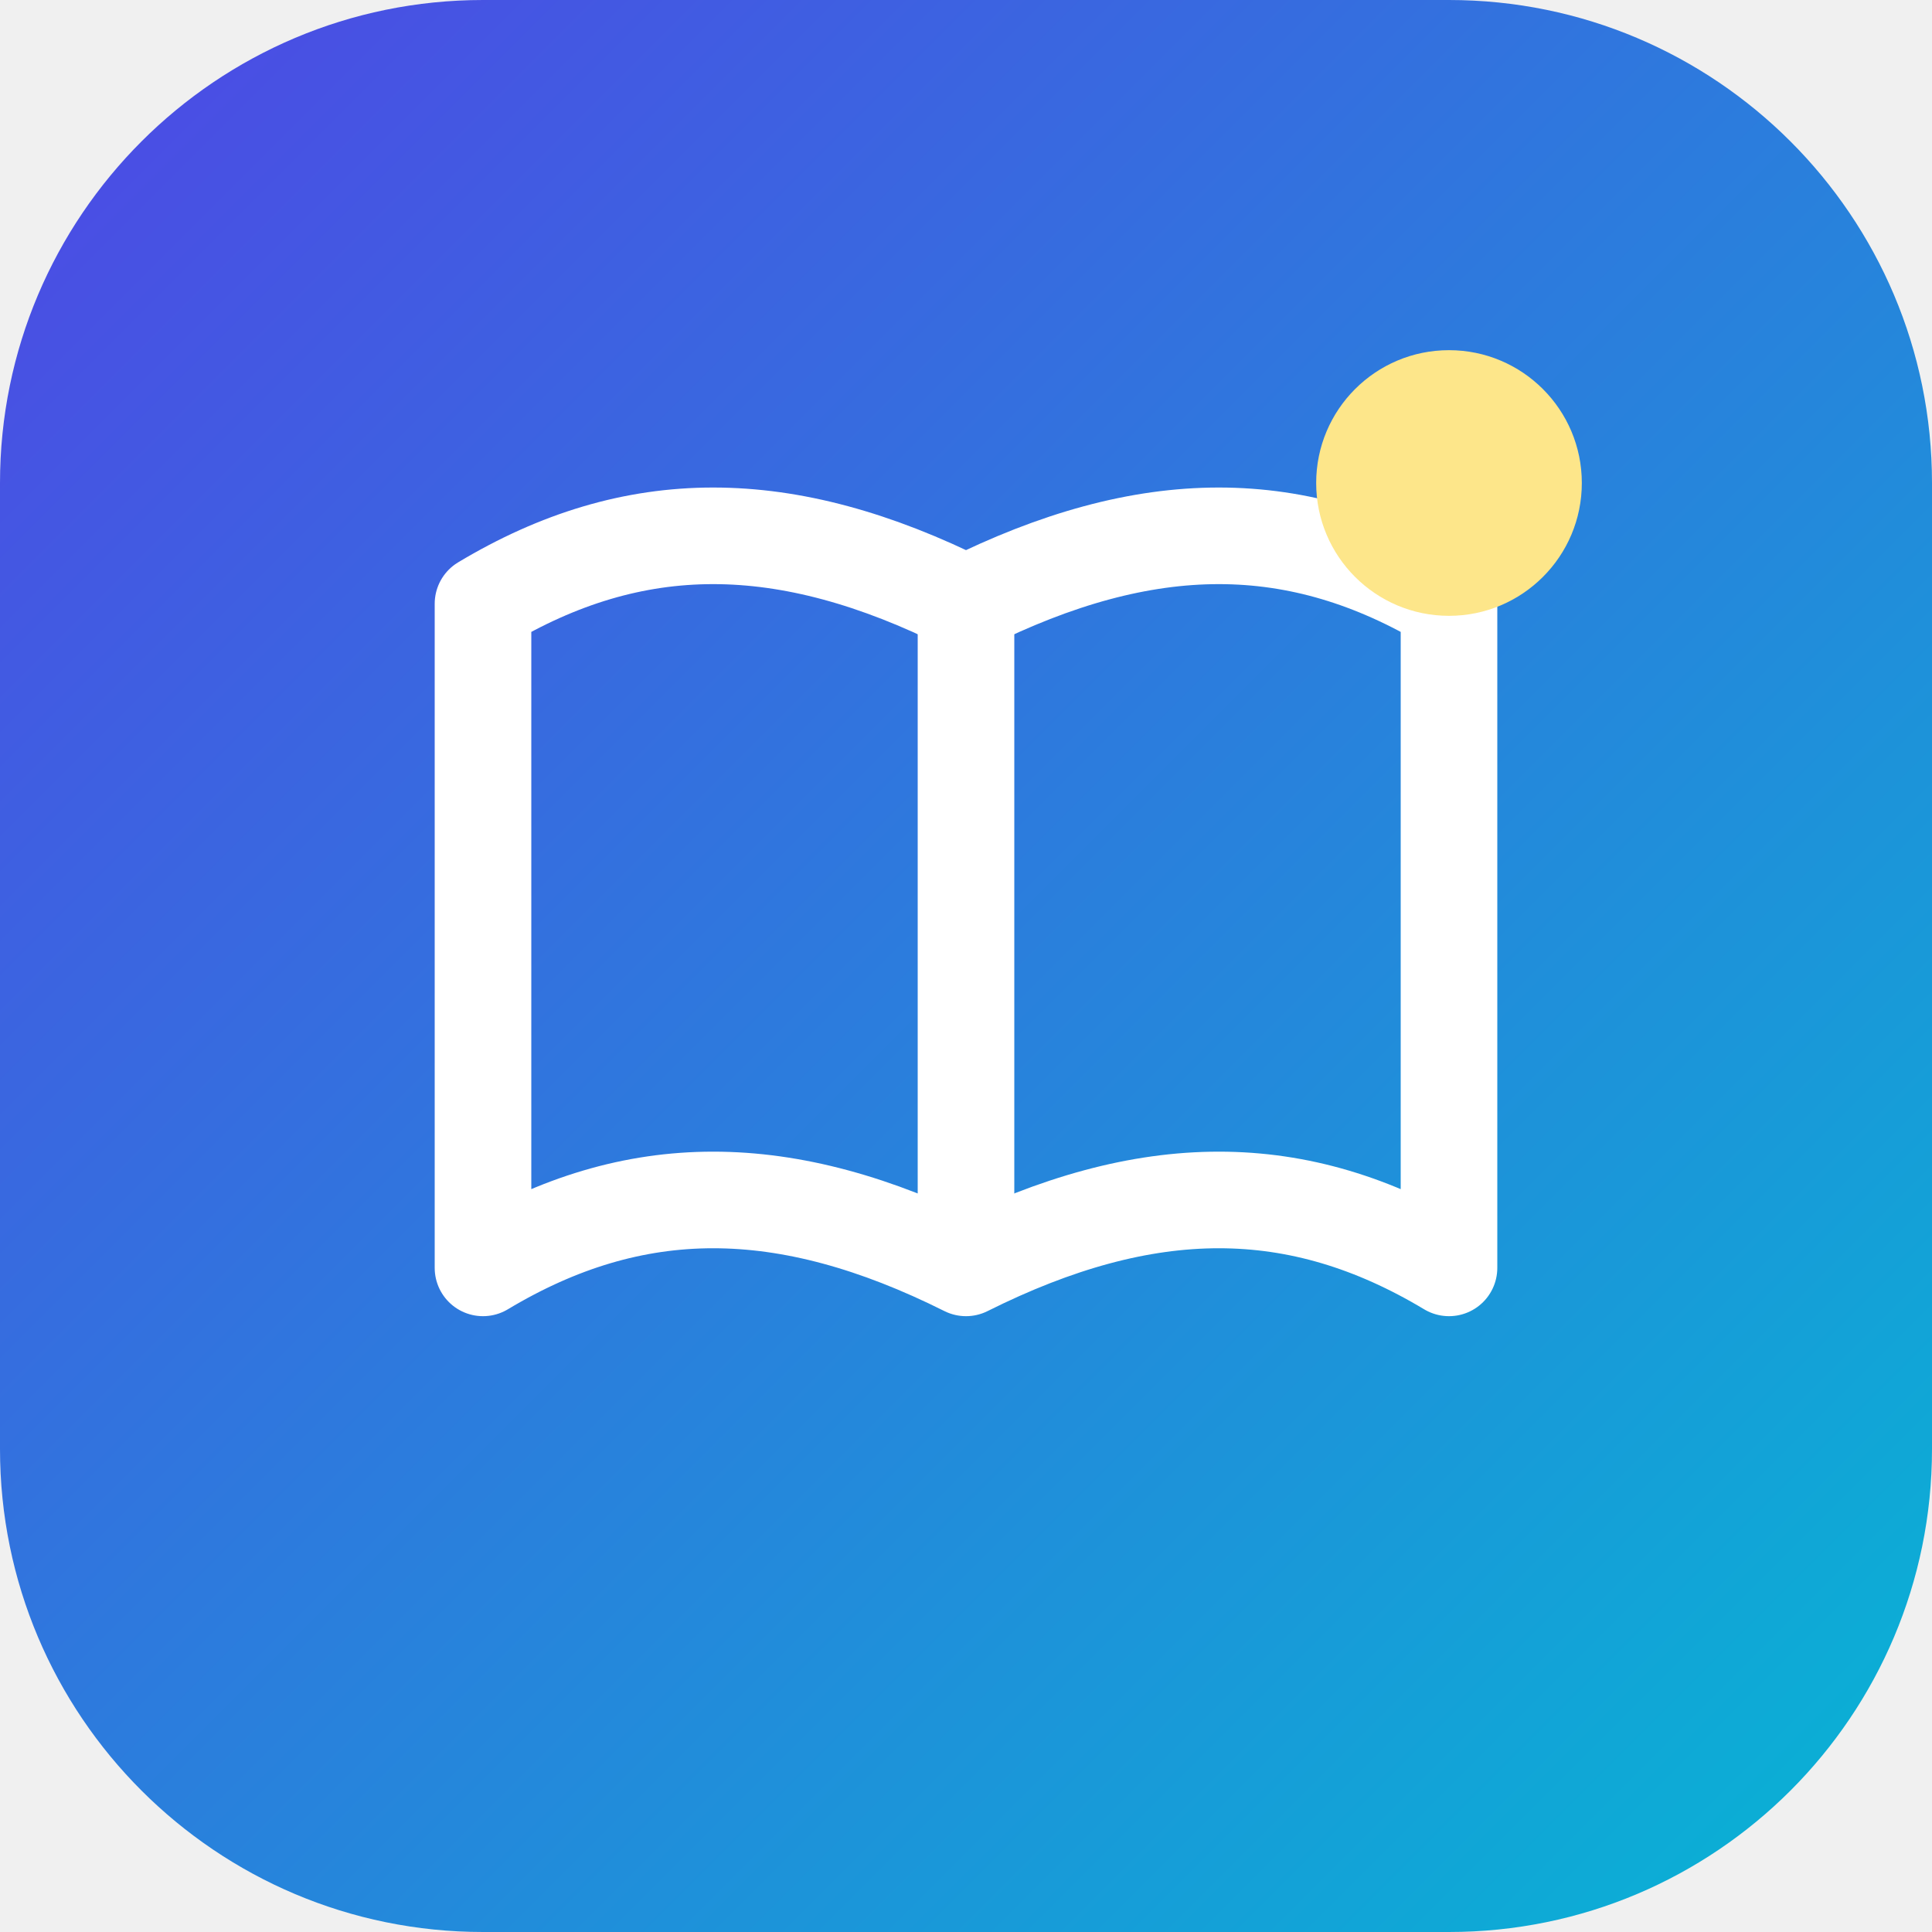
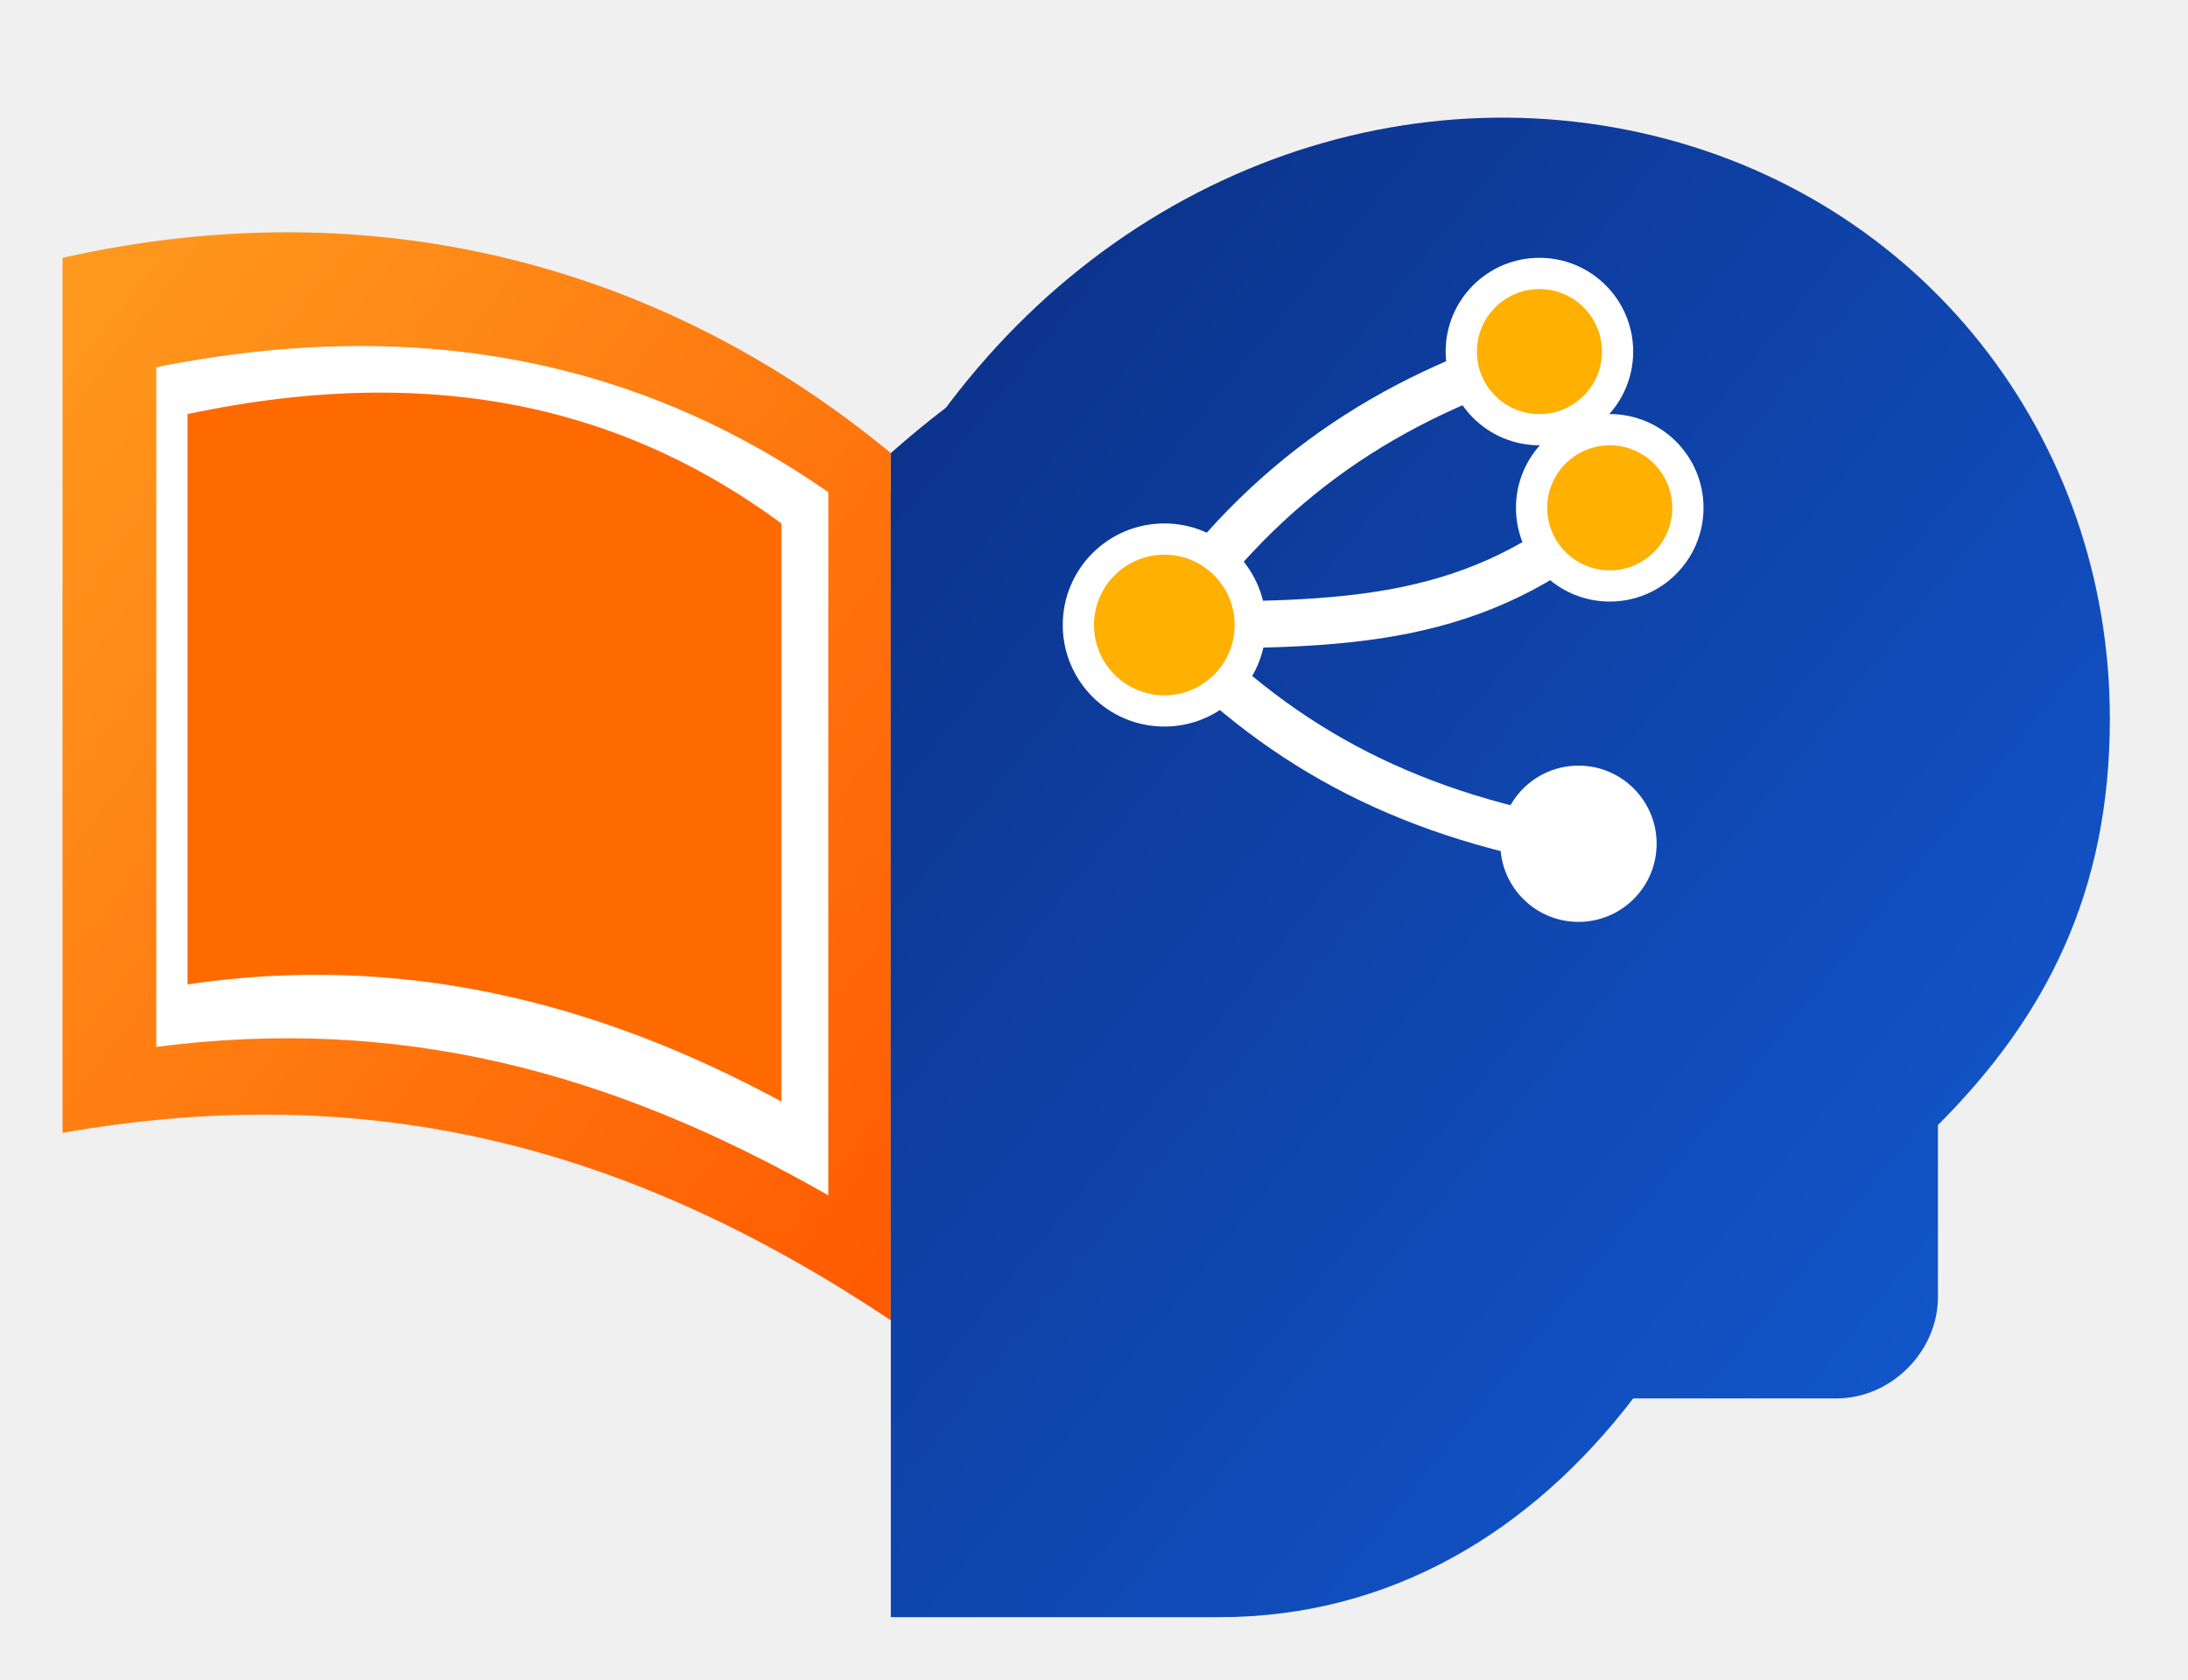
- <svg xmlns="http://www.w3.org/2000/svg" width="32" height="32" viewBox="0 0 32 32">
+ <svg xmlns="http://www.w3.org/2000/svg" viewBox="30 45 280 215">
  <defs>
-     <linearGradient id="nyansaGradient" x1="0%" y1="0%" x2="100%" y2="100%">
-       <stop offset="0%" stop-color="#4f46e5" />
-       <stop offset="100%" stop-color="#06b6d4" />
+     <linearGradient id="b" x1="0" y1="0" x2="1" y2="1">
+       <stop stop-color="#0B2E83" />
+       <stop offset="1" stop-color="#135DD8" />
+     </linearGradient>
+     <linearGradient id="o" x1="0" y1="0" x2="1" y2="1">
+       <stop stop-color="#FF9A1F" />
+       <stop offset="1" stop-color="#FF5A00" />
    </linearGradient>
  </defs>
-   <rect width="32" height="32" rx="8" fill="url(#nyansaGradient)" />
-   <path d="M8 10c2.5-1.5 5-1.5 8 0 3-1.5 5.5-1.5 8 0v11c-2.5-1.5-5-1.5-8 0-3-1.5-5.5-1.5-8 0V10z" fill="none" stroke="white" stroke-width="1.6" stroke-linejoin="round" />
-   <line x1="16" y1="10" x2="16" y2="21" stroke="white" stroke-width="1.6" />
-   <circle cx="24" cy="8" r="2.2" fill="#fde68a" />
+   <g transform="translate(20 24)">
+     <path d="M18 54C58 45 95 55 124 79V190C91 168 58 159 18 166Z" fill="url(#o)" />
+     <path d="M30 68C65 61 93 68 116 84V174C88 158 61 151 30 155Z" fill="#fff" />
+     <path d="M34 74C67 67 91 74 110 88V162C86 149 61 143 34 147Z" fill="#FF6A00" />
+     <path d="M124 79C151 55 186 45 224 54V166C185 159 153 168 124 190Z" fill="url(#b)" />
+     <path d="M124 84C145 47 184 30 220 38C256 46 280 77 280 113C280 135 272 151 258 165V187C258 194 252 200 245 200H219C206 217 188 228 166 228H124Z" fill="url(#b)" />
+     <path d="M159 101C172 82 188 72 207 66M159 101C182 101 199 101 216 86M159 101C173 116 189 125 212 129" fill="none" stroke="#fff" stroke-width="6" stroke-linecap="round" />
+     <circle cx="159" cy="101" r="11" fill="#FFB000" stroke="#fff" stroke-width="4" />
+     <circle cx="207" cy="66" r="10" fill="#FFB000" stroke="#fff" stroke-width="4" />
+     <circle cx="216" cy="86" r="10" fill="#FFB000" stroke="#fff" stroke-width="4" />
+     <circle cx="212" cy="129" r="10" fill="#fff" />
+   </g>
</svg>
